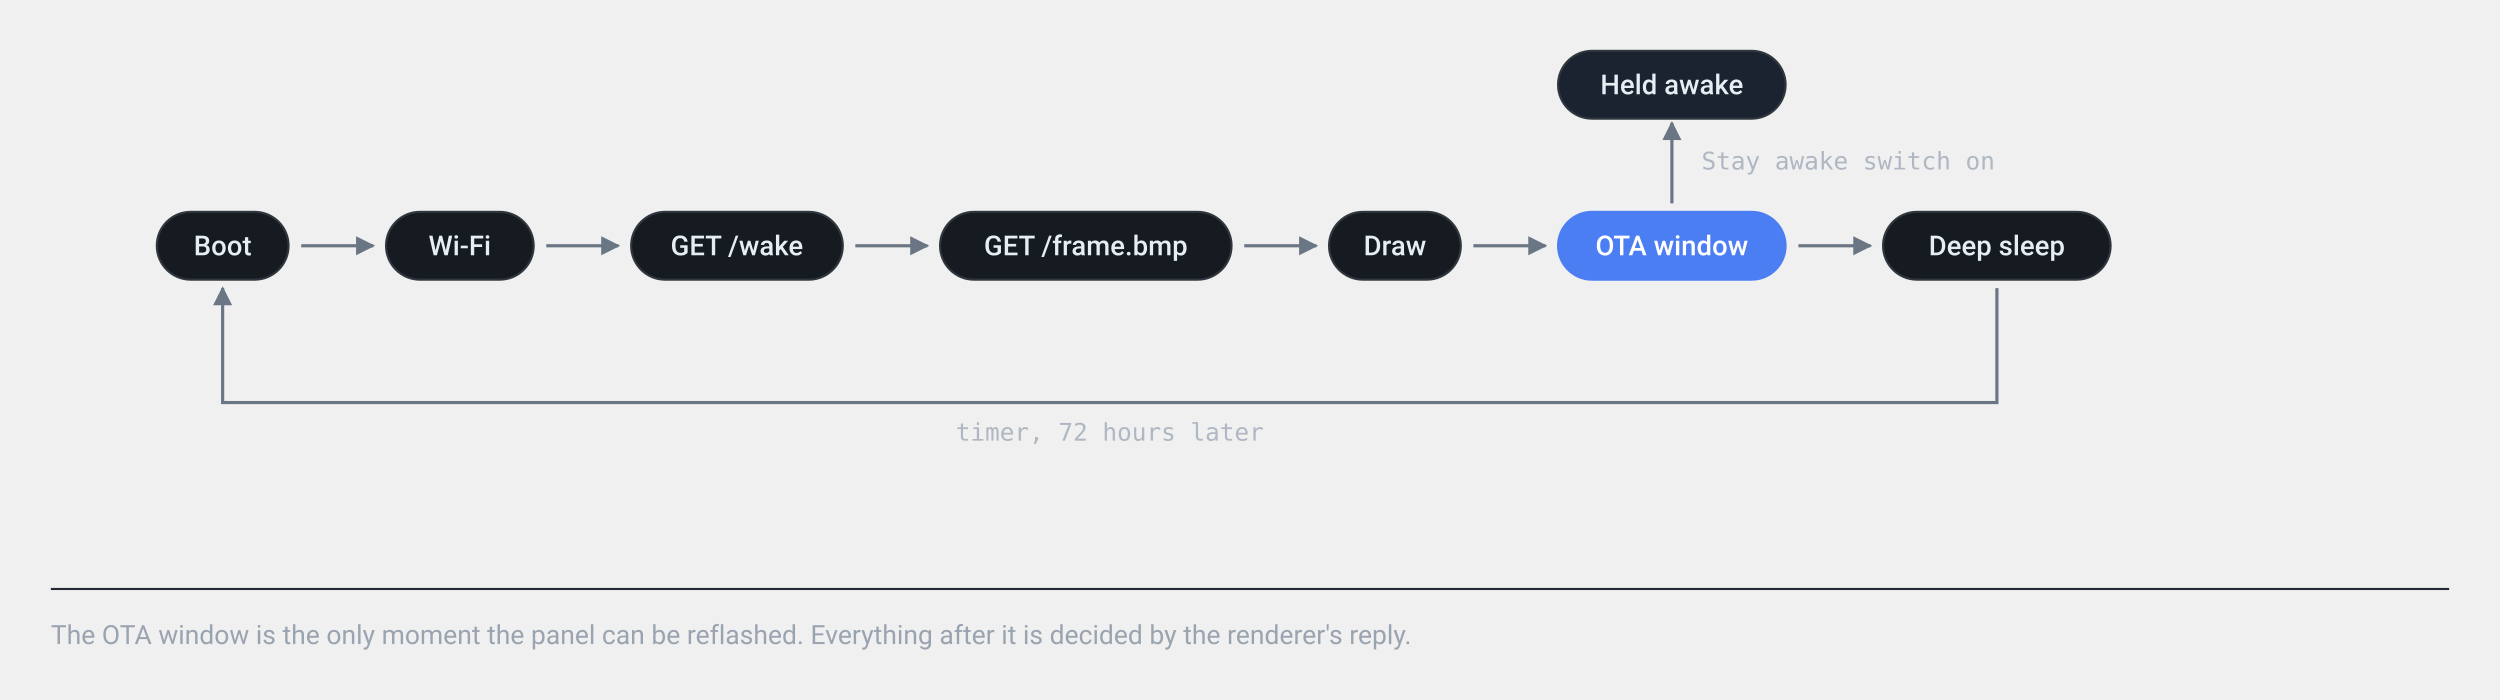
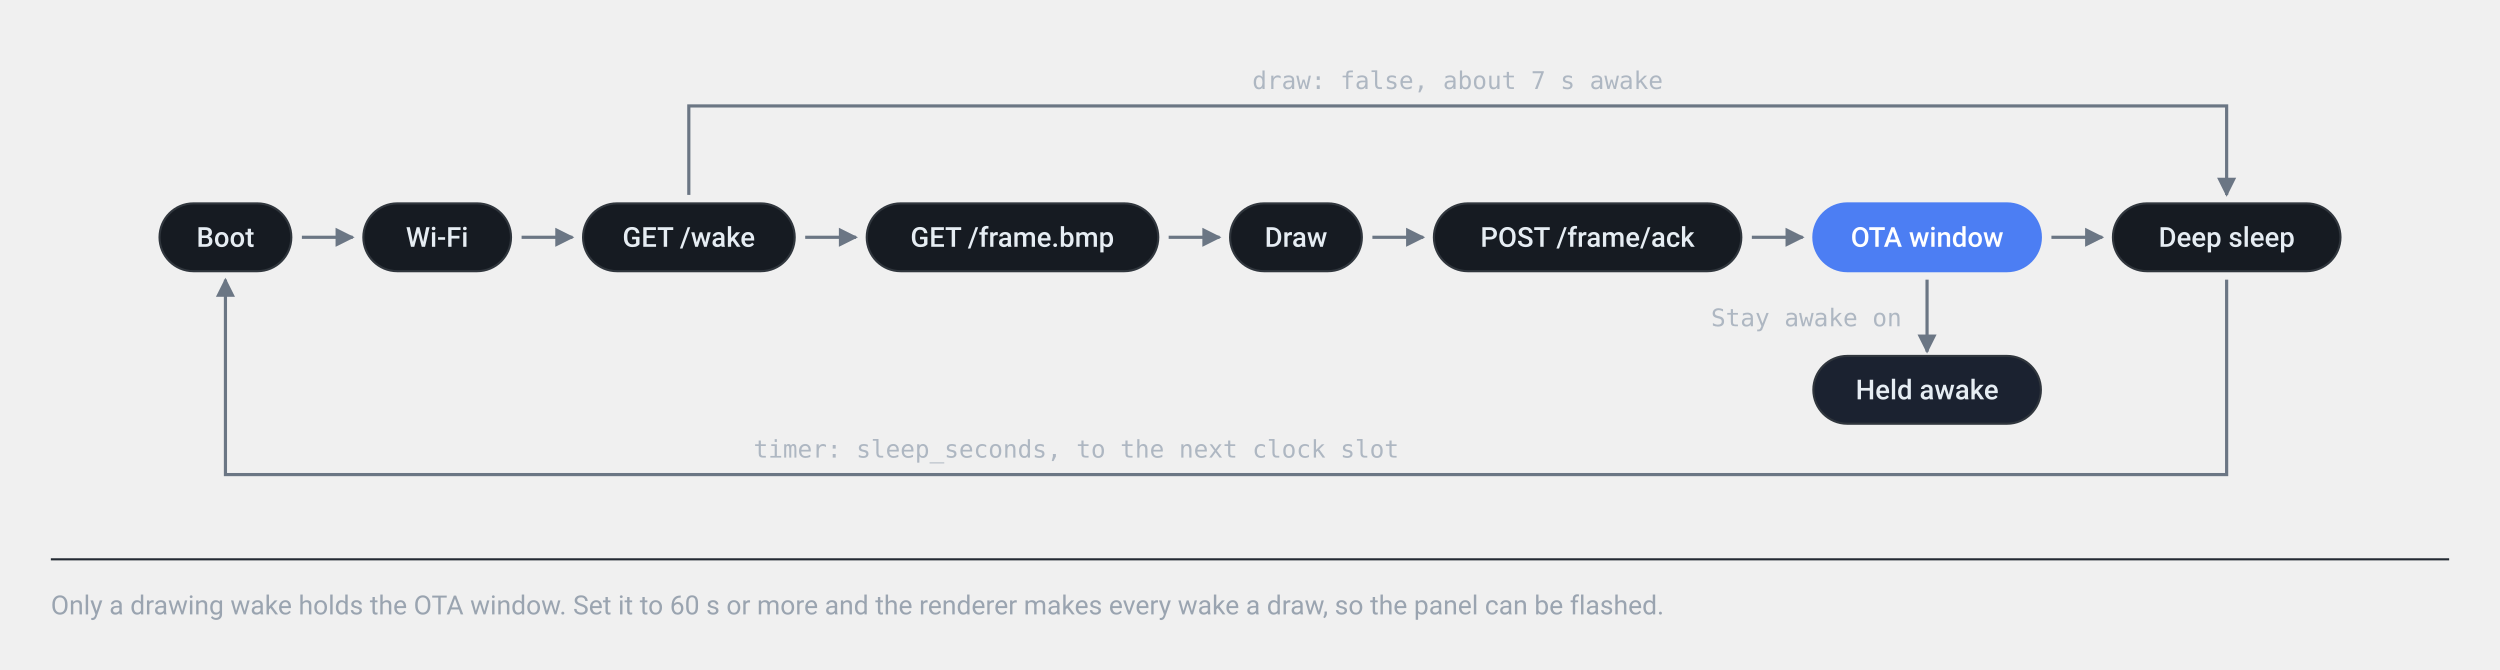
- <svg xmlns="http://www.w3.org/2000/svg" viewBox="0 0 1180 330" width="1180" height="330" role="img" aria-label="Boot, connect, call /wake, fetch the frame, draw it, hold an OTA window, then deep sleep until the timer fires and it boots again.">
+ <svg xmlns="http://www.w3.org/2000/svg" viewBox="0 0 1180 316" width="1180" height="316" role="img" aria-label="Boot, connect and call /wake. On a draw: fetch the frame, draw it, acknowledge it and hold the OTA window. On a check: go straight to deep sleep. Either way the timer fires at the next clock slot and it boots again.">
  <defs>
    <marker id="a" viewBox="0 0 10 10" refX="9" refY="5" markerWidth="6" markerHeight="6" orient="auto-start-reverse">
      <path d="M0 0 10 5 0 10z" fill="#6b7684" />
    </marker>
    <marker id="b" viewBox="0 0 10 10" refX="1" refY="5" markerWidth="6" markerHeight="6" orient="auto">
      <path d="M10 0 0 5 10 10z" fill="#6b7684" />
    </marker>
  </defs>
-   <rect x="74.0" y="100.0" width="62.2" height="32" rx="16.0" fill="#161b22" stroke="#30363d" stroke-width="1" />
-   <text x="105.1" y="120.5" font-family="system-ui,-apple-system,'Segoe UI',Roboto,Helvetica,Arial,sans-serif" font-size="13" fill="#e6edf3" text-anchor="middle" font-weight="500">Boot</text>
-   <rect x="182.2" y="100.0" width="69.7" height="32" rx="16.0" fill="#161b22" stroke="#30363d" stroke-width="1" />
-   <text x="217.0" y="120.5" font-family="system-ui,-apple-system,'Segoe UI',Roboto,Helvetica,Arial,sans-serif" font-size="13" fill="#e6edf3" text-anchor="middle" font-weight="500">Wi-Fi</text>
-   <polyline points="142.16,116 176.16,116" fill="none" stroke="#6b7684" stroke-width="1.5" marker-end="url(#a)" />
-   <rect x="297.9" y="100.0" width="99.9" height="32" rx="16.0" fill="#161b22" stroke="#30363d" stroke-width="1" />
-   <text x="347.8" y="120.5" font-family="system-ui,-apple-system,'Segoe UI',Roboto,Helvetica,Arial,sans-serif" font-size="13" fill="#e6edf3" text-anchor="middle" font-weight="500">GET /wake</text>
-   <polyline points="257.86,116 291.86,116" fill="none" stroke="#6b7684" stroke-width="1.5" marker-end="url(#a)" />
-   <rect x="443.7" y="100.0" width="137.6" height="32" rx="16.0" fill="#161b22" stroke="#30363d" stroke-width="1" />
-   <text x="512.5" y="120.5" font-family="system-ui,-apple-system,'Segoe UI',Roboto,Helvetica,Arial,sans-serif" font-size="13" fill="#e6edf3" text-anchor="middle" font-weight="500">GET /frame.bmp</text>
-   <polyline points="403.72,116 437.72,116" fill="none" stroke="#6b7684" stroke-width="1.5" marker-end="url(#a)" />
-   <rect x="627.3" y="100.0" width="62.2" height="32" rx="16.0" fill="#161b22" stroke="#30363d" stroke-width="1" />
-   <text x="658.4" y="120.5" font-family="system-ui,-apple-system,'Segoe UI',Roboto,Helvetica,Arial,sans-serif" font-size="13" fill="#e6edf3" text-anchor="middle" font-weight="500">Draw</text>
-   <polyline points="587.28,116 621.28,116" fill="none" stroke="#6b7684" stroke-width="1.5" marker-end="url(#a)" />
-   <rect x="735.4" y="100.0" width="107.4" height="32" rx="16.0" fill="#4c7ef3" stroke="#4c7ef3" stroke-width="1" />
-   <text x="789.1" y="120.5" font-family="system-ui,-apple-system,'Segoe UI',Roboto,Helvetica,Arial,sans-serif" font-size="13" fill="#ffffff" text-anchor="middle" font-weight="500">OTA window</text>
-   <polyline points="695.44,116 729.44,116" fill="none" stroke="#6b7684" stroke-width="1.5" marker-end="url(#a)" />
-   <rect x="888.8" y="100.0" width="107.4" height="32" rx="16.0" fill="#161b22" stroke="#30363d" stroke-width="1" />
-   <text x="942.5" y="120.5" font-family="system-ui,-apple-system,'Segoe UI',Roboto,Helvetica,Arial,sans-serif" font-size="13" fill="#e6edf3" text-anchor="middle" font-weight="500">Deep sleep</text>
-   <polyline points="848.84,116 882.84,116" fill="none" stroke="#6b7684" stroke-width="1.5" marker-end="url(#a)" />
-   <polyline points="942.54,136 942.54,190 105.08,190 105.08,136" fill="none" stroke="#6b7684" stroke-width="1.5" marker-end="url(#a)" />
-   <text x="523.8" y="208.0" font-family="ui-monospace,SFMono-Regular,'SF Mono',Menlo,Consolas,monospace" font-size="11.5" fill="#aeb7c2" text-anchor="middle">timer, 72 hours later</text>
-   <polyline points="789.14,96 789.14,58" fill="none" stroke="#6b7684" stroke-width="1.5" marker-end="url(#a)" />
-   <rect x="735.4" y="24.0" width="107.4" height="32" rx="16.0" fill="#1b2230" stroke="#30363d" stroke-width="1" />
-   <text x="789.1" y="44.5" font-family="system-ui,-apple-system,'Segoe UI',Roboto,Helvetica,Arial,sans-serif" font-size="13" fill="#e6edf3" text-anchor="middle" font-weight="500">Held awake</text>
-   <text x="803.1" y="80.0" font-family="ui-monospace,SFMono-Regular,'SF Mono',Menlo,Consolas,monospace" font-size="11.5" fill="#aeb7c2" text-anchor="start">Stay awake switch on</text>
-   <line x1="24" y1="278" x2="1156" y2="278" stroke="#232a33" stroke-width="1" />
-   <text x="24.0" y="304.0" font-family="system-ui,-apple-system,'Segoe UI',Roboto,Helvetica,Arial,sans-serif" font-size="12.5" fill="#9aa4b0" text-anchor="start">The OTA window is the only moment the panel can be reflashed. Everything after it is decided by the renderer's reply.</text>
+   <rect x="75.3" y="96.0" width="62.2" height="32" rx="16.0" fill="#161b22" stroke="#30363d" stroke-width="1" />
+   <text x="106.4" y="116.5" font-family="system-ui,-apple-system,'Segoe UI',Roboto,Helvetica,Arial,sans-serif" font-size="13" fill="#e6edf3" text-anchor="middle" font-weight="500">Boot</text>
+   <rect x="171.5" y="96.0" width="69.7" height="32" rx="16.0" fill="#161b22" stroke="#30363d" stroke-width="1" />
+   <text x="206.3" y="116.5" font-family="system-ui,-apple-system,'Segoe UI',Roboto,Helvetica,Arial,sans-serif" font-size="13" fill="#e6edf3" text-anchor="middle" font-weight="500">Wi-Fi</text>
+   <polyline points="142.49,112 166.49,112" fill="none" stroke="#6b7684" stroke-width="1.5" marker-end="url(#a)" />
+   <rect x="275.2" y="96.0" width="99.9" height="32" rx="16.0" fill="#161b22" stroke="#30363d" stroke-width="1" />
+   <text x="325.1" y="116.5" font-family="system-ui,-apple-system,'Segoe UI',Roboto,Helvetica,Arial,sans-serif" font-size="13" fill="#e6edf3" text-anchor="middle" font-weight="500">GET /wake</text>
+   <polyline points="246.19,112 270.19,112" fill="none" stroke="#6b7684" stroke-width="1.5" marker-end="url(#a)" />
+   <rect x="409.1" y="96.0" width="137.6" height="32" rx="16.0" fill="#161b22" stroke="#30363d" stroke-width="1" />
+   <text x="477.8" y="116.5" font-family="system-ui,-apple-system,'Segoe UI',Roboto,Helvetica,Arial,sans-serif" font-size="13" fill="#e6edf3" text-anchor="middle" font-weight="500">GET /frame.bmp</text>
+   <polyline points="380.05,112 404.05,112" fill="none" stroke="#6b7684" stroke-width="1.5" marker-end="url(#a)" />
+   <rect x="580.6" y="96.0" width="62.2" height="32" rx="16.0" fill="#161b22" stroke="#30363d" stroke-width="1" />
+   <text x="611.7" y="116.5" font-family="system-ui,-apple-system,'Segoe UI',Roboto,Helvetica,Arial,sans-serif" font-size="13" fill="#e6edf3" text-anchor="middle" font-weight="500">Draw</text>
+   <polyline points="551.61,112 575.61,112" fill="none" stroke="#6b7684" stroke-width="1.5" marker-end="url(#a)" />
+   <rect x="676.8" y="96.0" width="145.1" height="32" rx="16.0" fill="#161b22" stroke="#30363d" stroke-width="1" />
+   <text x="749.3" y="116.5" font-family="system-ui,-apple-system,'Segoe UI',Roboto,Helvetica,Arial,sans-serif" font-size="13" fill="#e6edf3" text-anchor="middle" font-weight="500">POST /frame/ack</text>
+   <polyline points="647.77,112 671.77,112" fill="none" stroke="#6b7684" stroke-width="1.5" marker-end="url(#a)" />
+   <rect x="855.9" y="96.0" width="107.4" height="32" rx="16.0" fill="#4c7ef3" stroke="#4c7ef3" stroke-width="1" />
+   <text x="909.6" y="116.5" font-family="system-ui,-apple-system,'Segoe UI',Roboto,Helvetica,Arial,sans-serif" font-size="13" fill="#ffffff" text-anchor="middle" font-weight="500">OTA window</text>
+   <polyline points="826.87,112 850.87,112" fill="none" stroke="#6b7684" stroke-width="1.5" marker-end="url(#a)" />
+   <rect x="997.3" y="96.0" width="107.4" height="32" rx="16.0" fill="#161b22" stroke="#30363d" stroke-width="1" />
+   <text x="1051.0" y="116.5" font-family="system-ui,-apple-system,'Segoe UI',Roboto,Helvetica,Arial,sans-serif" font-size="13" fill="#e6edf3" text-anchor="middle" font-weight="500">Deep sleep</text>
+   <polyline points="968.27,112 992.27,112" fill="none" stroke="#6b7684" stroke-width="1.5" marker-end="url(#a)" />
+   <polyline points="325.12,92 325.12,50 1050.97,50 1050.97,92" fill="none" stroke="#6b7684" stroke-width="1.5" marker-end="url(#a)" />
+   <text x="688.0" y="42.0" font-family="ui-monospace,SFMono-Regular,'SF Mono',Menlo,Consolas,monospace" font-size="11.5" fill="#aeb7c2" text-anchor="middle">draw: false, about 7 s awake</text>
+   <polyline points="909.57,132 909.57,166" fill="none" stroke="#6b7684" stroke-width="1.5" marker-end="url(#a)" />
+   <rect x="855.9" y="168.0" width="107.4" height="32" rx="16.0" fill="#1b2230" stroke="#30363d" stroke-width="1" />
+   <text x="909.6" y="188.5" font-family="system-ui,-apple-system,'Segoe UI',Roboto,Helvetica,Arial,sans-serif" font-size="13" fill="#e6edf3" text-anchor="middle" font-weight="500">Held awake</text>
+   <text x="897.6" y="154.0" font-family="ui-monospace,SFMono-Regular,'SF Mono',Menlo,Consolas,monospace" font-size="11.5" fill="#aeb7c2" text-anchor="end">Stay awake on</text>
+   <polyline points="1050.97,132 1050.97,224 106.41,224 106.41,132" fill="none" stroke="#6b7684" stroke-width="1.5" marker-end="url(#a)" />
+   <text x="508.0" y="216.0" font-family="ui-monospace,SFMono-Regular,'SF Mono',Menlo,Consolas,monospace" font-size="11.5" fill="#aeb7c2" text-anchor="middle">timer: sleep_seconds, to the next clock slot</text>
+   <line x1="24" y1="264" x2="1156" y2="264" stroke="#232a33" stroke-width="1" />
+   <text x="24.0" y="290.0" font-family="system-ui,-apple-system,'Segoe UI',Roboto,Helvetica,Arial,sans-serif" font-size="12.5" fill="#9aa4b0" text-anchor="start">Only a drawing wake holds the OTA window. Set it to 60 s or more and the renderer makes every wake a draw, so the panel can be flashed.</text>
</svg>
